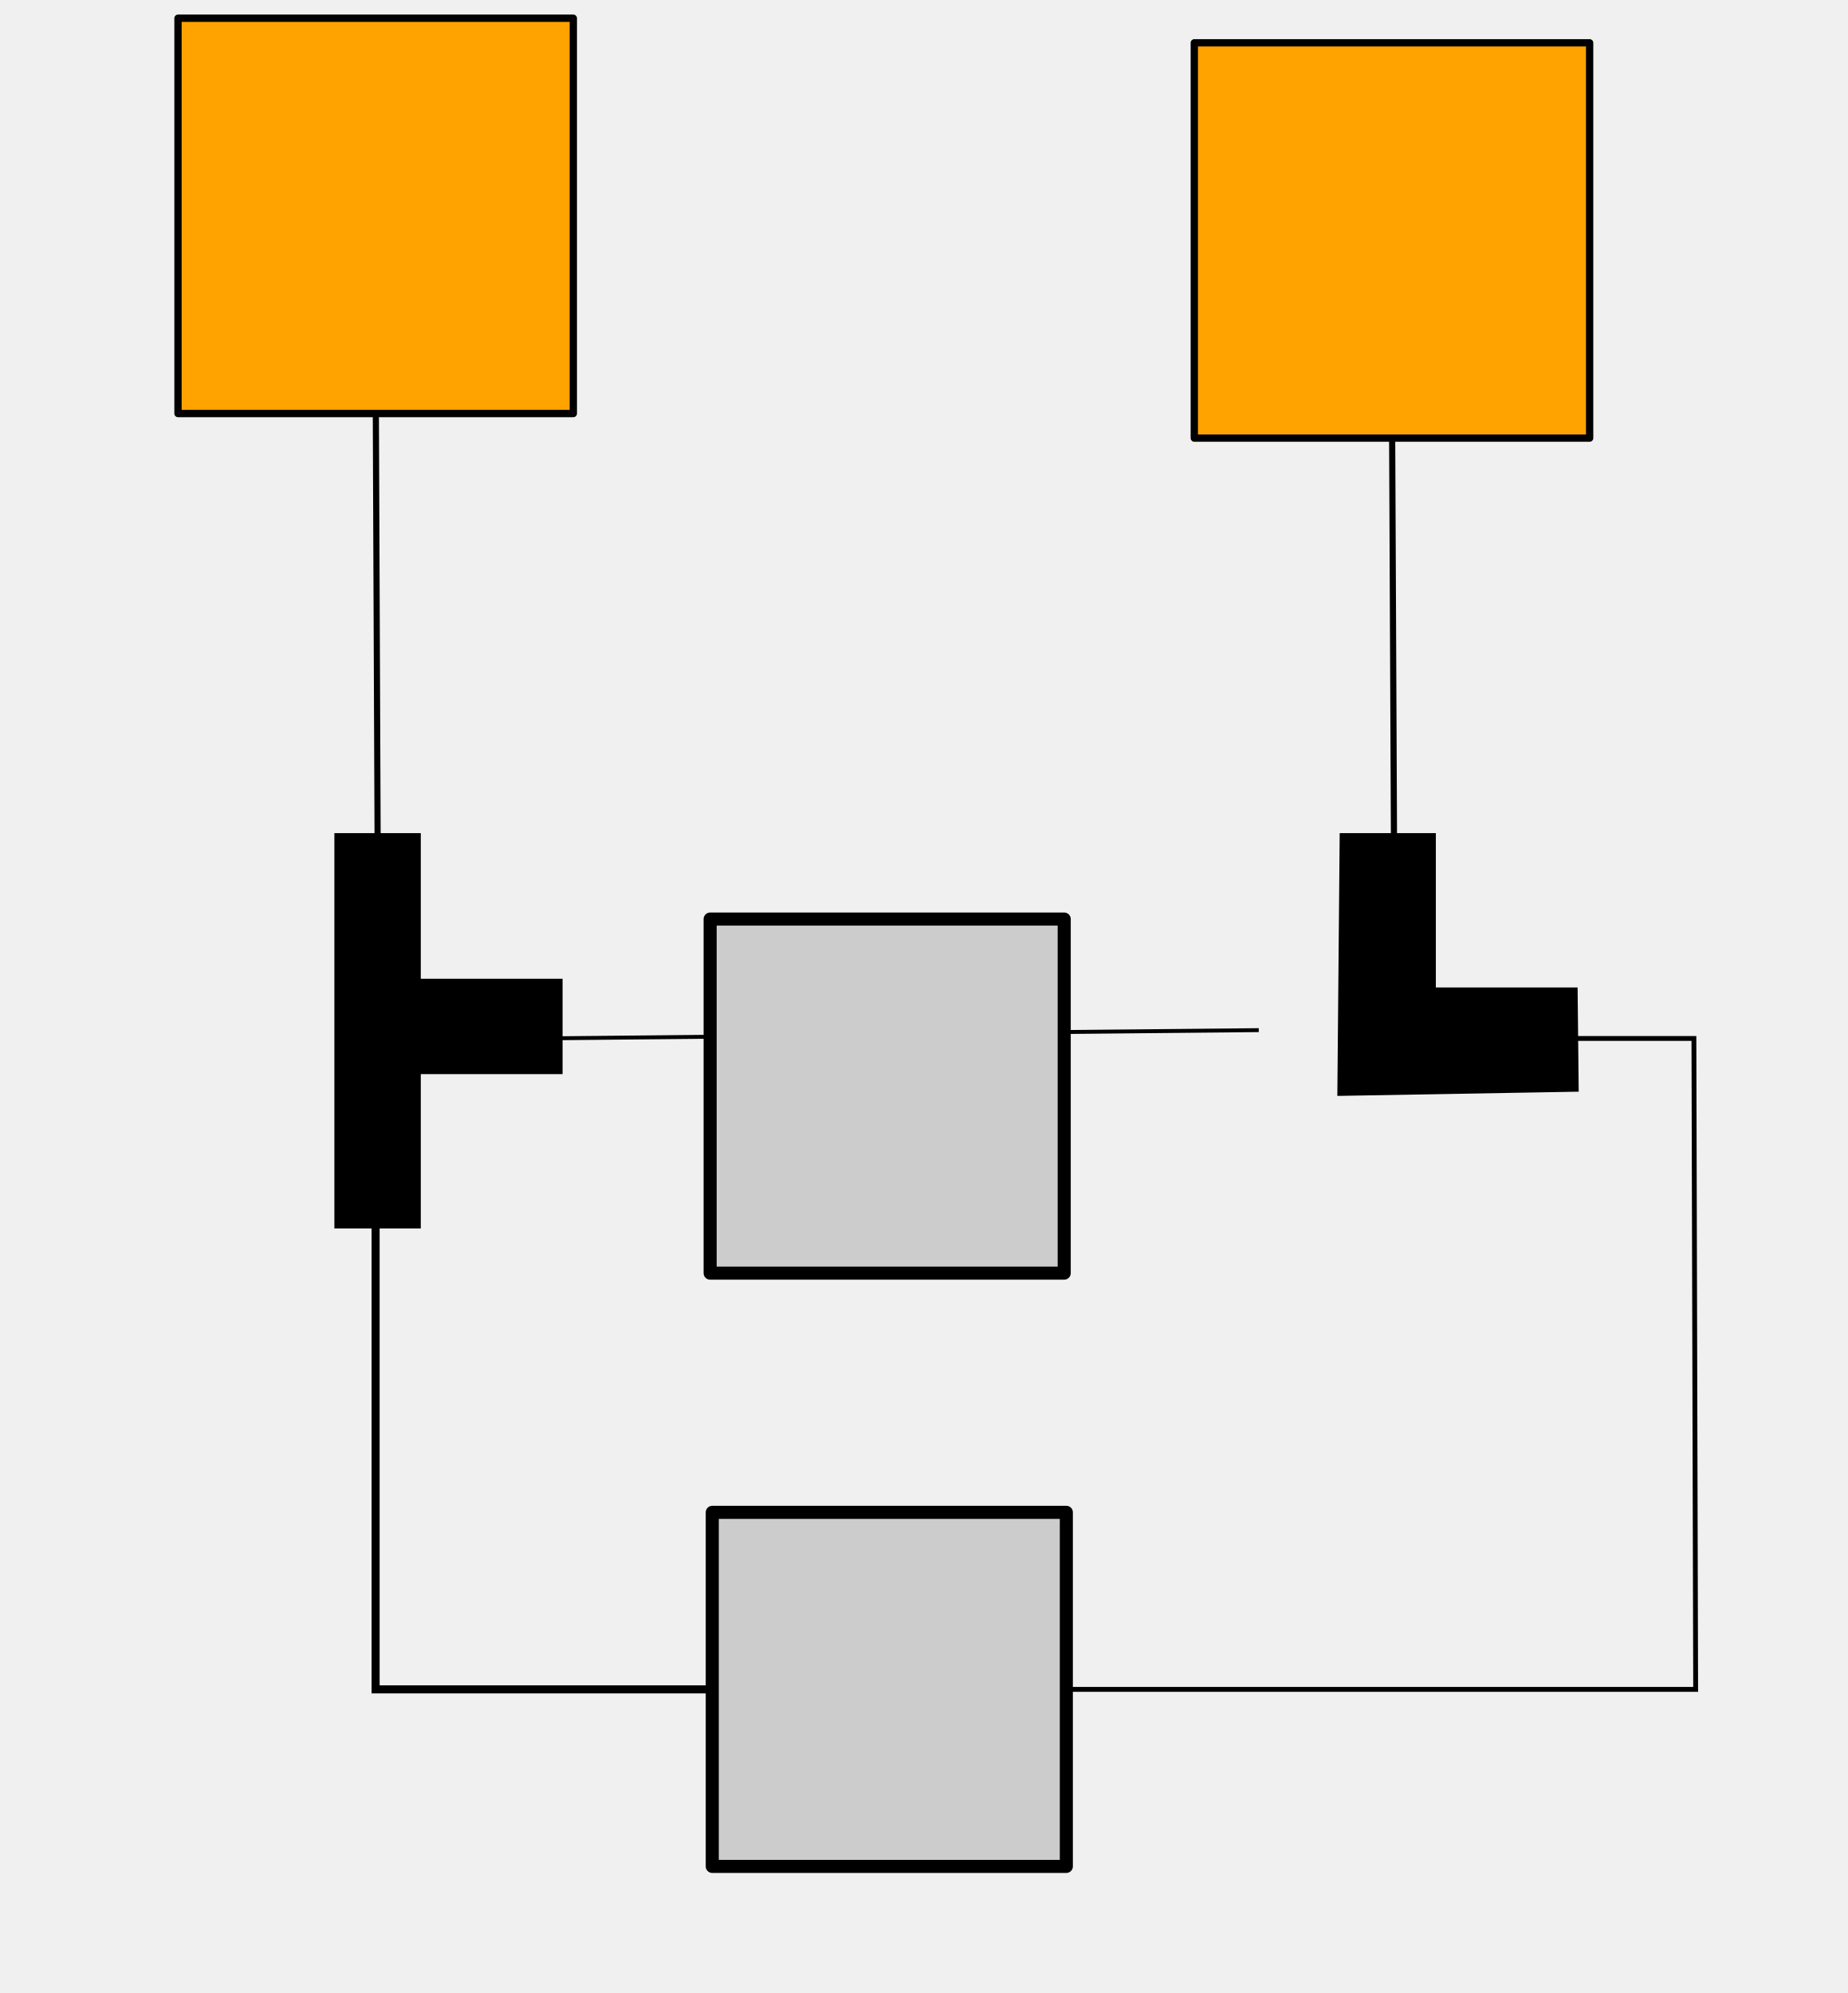
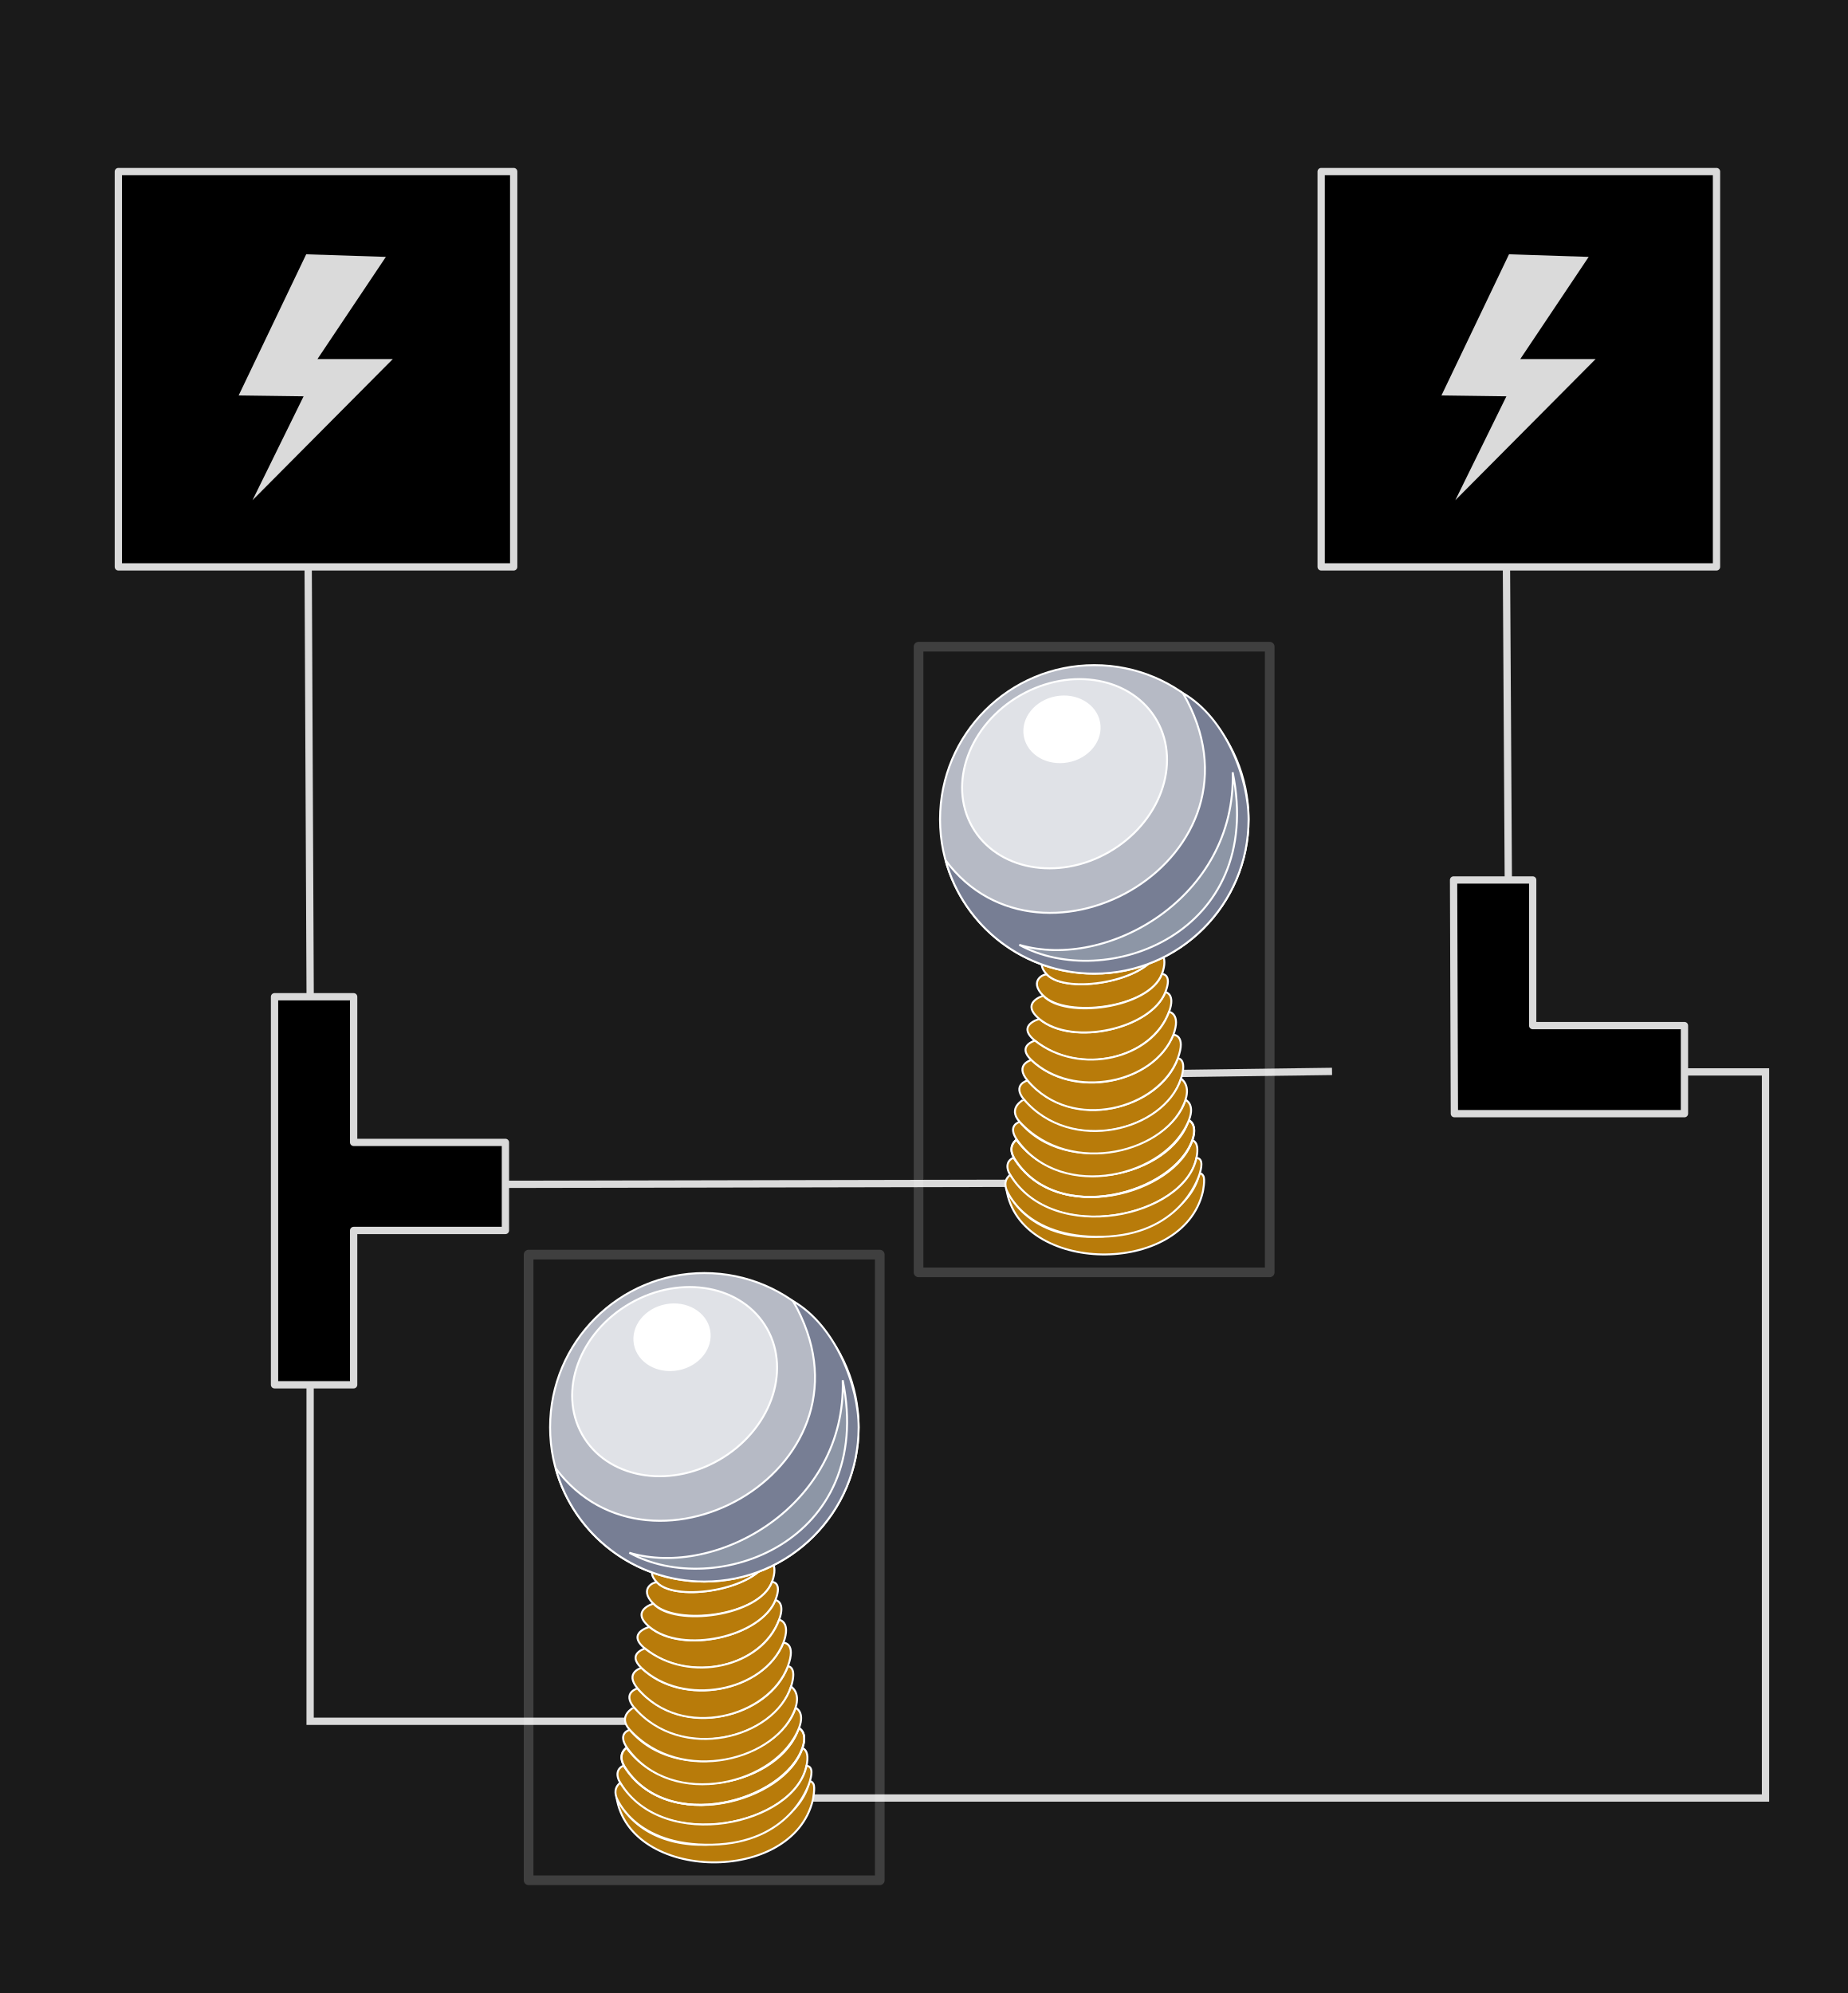
- <svg xmlns="http://www.w3.org/2000/svg" width="253.385" height="273.296" viewBox="0 0 253.385 273.296" id="svg2" version="1.1">
+ <svg xmlns="http://www.w3.org/2000/svg" width="253.385" height="273.296" viewBox="0 0 253.385 273.296" preserveAspectRation="xMidYMid meet" id="svg2" version="1.1">
  <defs id="defs4" />
-   <g transform="translate(-42.68119,12.06823)" id="powerlines">
-     <path id="path4154" d="M 147.343,219.592 L 94.185,219.592 L 94.185,150.977" style="fill:none;fill-rule:evenodd;stroke:#000000;stroke-width:1.103px;stroke-linecap:butt;stroke-linejoin:miter;stroke-opacity:1" />
-     <path style="fill:none;fill-rule:evenodd;stroke:#000000;stroke-width:0.842px;stroke-linecap:butt;stroke-linejoin:miter;stroke-opacity:1" d="M 94.192,38.686 L 94.49,110.317" id="path4173" />
-     <path id="path3380" d="M 146.368,130.034 L 116.122,130.332" style="fill:none;fill-rule:evenodd;stroke:#000000;stroke-width:0.537px;stroke-linecap:butt;stroke-linejoin:miter;stroke-opacity:1" />
-     <path style="fill:none;fill-rule:evenodd;stroke:#000000;stroke-width:0.537px;stroke-linecap:butt;stroke-linejoin:miter;stroke-opacity:1" d="M 215.283,129.192 L 184.143,129.49" id="path3382" />
-     <path id="path3384" d="M 233.551,42.535 L 233.849,108.212" style="fill:none;fill-rule:evenodd;stroke:#000000;stroke-width:0.842px;stroke-linecap:butt;stroke-linejoin:miter;stroke-opacity:1" />
-     <path style="fill:none;fill-rule:evenodd;stroke:#000000;stroke-width:0.664px;stroke-linecap:butt;stroke-linejoin:miter;stroke-opacity:1" d="M 254.936,130.332 L 274.952,130.332 L 275.192,219.592 L 180.222,219.592" id="path3386" />
+   <g id="layer2">
+     <rect style="color:#000000;clip-rule:nonzero;display:inline;overflow:visible;visibility:visible;opacity:1;isolation:auto;mix-blend-mode:normal;color-interpolation:sRGB;color-interpolation-filters:linearRGB;solid-color:#000000;solid-opacity:1;fill:#1a1a1a;fill-opacity:1;fill-rule:nonzero;stroke:none;stroke-width:1.459px;stroke-linecap:butt;stroke-linejoin:miter;stroke-miterlimit:4;stroke-dasharray:none;stroke-dashoffset:0;stroke-opacity:1;color-rendering:auto;image-rendering:auto;shape-rendering:auto;text-rendering:auto;enable-background:accumulate" id="rect4145" width="253.764" height="273.719" x="-0.094" y="-0.371" />
  </g>
-   <g transform="translate(49.25616,29.87879)" id="generators">
-     <rect y="-27.379" x="-24.849" height="54.208" width="54.208" id="rect4209" style="opacity:1;fill:#ffa300;fill-opacity:1;stroke:#000000;stroke-width:1;stroke-linejoin:round;stroke-miterlimit:4;stroke-dasharray:none;stroke-dashoffset:0;stroke-opacity:1" />
-     <rect style="opacity:1;fill:#ffa300;fill-opacity:1;stroke:#000000;stroke-width:1;stroke-linejoin:round;stroke-miterlimit:4;stroke-dasharray:none;stroke-dashoffset:0;stroke-opacity:1" id="rect4153" width="54.208" height="54.208" x="114.509" y="-24.011" />
+   <g transform="translate(-40.68119,12.06823)" id="powerlines">
+     <path style="fill:none;fill-rule:evenodd;stroke:#dadada;stroke-width:1;stroke-linecap:butt;stroke-linejoin:round;stroke-miterlimit:4;stroke-dasharray:none;stroke-opacity:1" d="M 247.228,62.54 L 247.526,112.336" id="path4173" />
+     <path id="path3380" d="M 106.306,150.343 L 179.928,150.194" style="fill:none;fill-rule:evenodd;stroke:#dadada;stroke-width:1;stroke-linecap:butt;stroke-linejoin:round;stroke-miterlimit:4;stroke-dasharray:none;stroke-opacity:1" />
+     <path style="fill:none;fill-rule:evenodd;stroke:#dadada;stroke-width:1;stroke-linecap:butt;stroke-linejoin:round;stroke-miterlimit:4;stroke-dasharray:none;stroke-opacity:1" d="M 223.33,134.852 L 200.854,135.15" id="path3382" />
+     <path id="path3428" d="M 82.93,63.803 L 83.228,128.134" style="fill:none;fill-rule:evenodd;stroke:#dadada;stroke-width:1;stroke-linecap:butt;stroke-linejoin:round;stroke-miterlimit:4;stroke-dasharray:none;stroke-opacity:1" />
+     <path style="fill:none;fill-rule:evenodd;stroke:#dadada;stroke-width:1px;stroke-linecap:butt;stroke-linejoin:miter;stroke-opacity:1" d="M 268.245,134.921 L 282.77,134.921 L 282.77,234.49 L 146.779,234.49" id="path4255" />
+     <path style="fill:none;fill-rule:evenodd;stroke:#dadada;stroke-width:1px;stroke-linecap:butt;stroke-linejoin:miter;stroke-opacity:1" d="M 83.205,173.866 L 83.205,223.967 L 127.623,223.967" id="path4264" />
  </g>
-   <g transform="translate(6.732807,16.88752)" id="sockets">
-     <rect style="opacity:1;fill:#cccccc;fill-opacity:1;stroke:#000000;stroke-width:1.791;stroke-linejoin:round;stroke-miterlimit:4;stroke-dasharray:none;stroke-dashoffset:0;stroke-opacity:1" id="rect4216" width="48.552" height="48.552" x="90.642" y="109.141" />
-     <rect y="190.496" x="90.933" height="48.552" width="48.552" id="rect4171" style="opacity:1;fill:#cccccc;fill-opacity:1;stroke:#000000;stroke-width:1.791;stroke-linejoin:round;stroke-miterlimit:4;stroke-dasharray:none;stroke-dashoffset:0;stroke-opacity:1" />
+   <g transform="translate(120.5585,34.16972)" id="generators">
+     <rect y="-10.643" x="-104.329" height="54.209" width="54.209" id="rect4209" style="opacity:1;fill:#000000;fill-opacity:1;stroke:#dadada;stroke-width:1;stroke-linejoin:round;stroke-miterlimit:4;stroke-dasharray:none;stroke-dashoffset:0;stroke-opacity:1" />
+     <rect style="opacity:1;fill:#000000;fill-opacity:1;stroke:#dadada;stroke-width:1;stroke-linejoin:round;stroke-miterlimit:4;stroke-dasharray:none;stroke-dashoffset:0;stroke-opacity:1" id="rect4210" width="54.209" height="54.209" x="60.602" y="-10.643" />
  </g>
-   <g transform="translate(-155.0181,23.4722)" id="switches">
-     <path style="fill:#000000;fill-opacity:1;fill-rule:evenodd;stroke:#000000;stroke-width:1px;stroke-linecap:butt;stroke-linejoin:miter;stroke-opacity:1" d="M 338.899,126.299 L 370.987,125.736 L 370.845,112.436 L 351.403,112.436 L 351.403,91.274 L 339.215,91.274 Z" id="path3368" />
-     <path id="path4148-3" d="M 201.369,91.274 L 212.217,91.274 L 212.217,111.244 L 231.659,111.244 L 231.659,123.32 L 212.217,123.32 L 212.217,144.483 L 201.369,144.483 Z" style="fill:#000000;fill-opacity:1;fill-rule:evenodd;stroke:#000000;stroke-width:1px;stroke-linecap:butt;stroke-linejoin:miter;stroke-opacity:1" />
+   <g id="switches">
+     <path style="fill:#000000;fill-opacity:1;fill-rule:evenodd;stroke:#dadada;stroke-width:1;stroke-linecap:butt;stroke-linejoin:round;stroke-miterlimit:4;stroke-dasharray:none;stroke-opacity:1" d="M 199.316,120.667 L 210.164,120.667 L 210.164,140.637 L 230.974,140.637 L 230.974,152.714 L 199.427,152.714 Z" id="path4234" />
+     <path id="path4148-3-4" d="M 37.644,136.683 L 48.492,136.683 L 48.492,156.654 L 69.303,156.654 L 69.303,168.73 L 48.492,168.73 L 48.492,189.893 L 37.644,189.893 Z" style="fill:#000000;fill-opacity:1;fill-rule:evenodd;stroke:#dadada;stroke-width:1;stroke-linecap:butt;stroke-linejoin:round;stroke-miterlimit:4;stroke-dasharray:none;stroke-opacity:1" />
+   </g>
+   <g id="layer1">
+     <g transform="matrix(0.4067321,0,0,0.4067321,39.77584,35.18327)" id="g4243-6" style="stroke:#ffffff;stroke-width:0.661;stroke-miterlimit:4;stroke-dasharray:none;stroke-opacity:1">
+       <path id="path4245-3" d="M 241.495,314.36 C 254.132,341.538 302.032,330.68 306.498,309.238 C 306.498,309.238 307.175,308.73 307.874,309.936 C 308.593,311.164 307.704,315.355 307.704,315.355 C 300.931,344.078 245.813,343.147 241.495,314.36 Z" style="fill:#b87b0a;fill-opacity:1;fill-rule:evenodd;stroke:#ffffff;stroke-width:0.661;stroke-linecap:butt;stroke-linejoin:miter;stroke-miterlimit:4;stroke-dasharray:none;stroke-opacity:1" />
+       <path id="path4247-5" d="M 305.566,303.904 C 306.18,300.877 305.969,298.634 304.169,297.893 C 298.56,315.948 258.407,327.356 243.929,303.777 C 241.771,304.73 241.114,306.825 242.765,309.619 C 257.116,333.791 301.566,323.546 305.566,303.904 Z" style="fill:#b87b0a;fill-opacity:1;fill-rule:evenodd;stroke:#ffffff;stroke-width:0.661;stroke-linecap:butt;stroke-linejoin:miter;stroke-miterlimit:4;stroke-dasharray:none;stroke-opacity:1" />
+       <path id="path4249-3" d="M 243.993,303.819 C 258.407,327.356 297.989,315.757 304.212,297.829 C 306.074,292.432 302.963,291.119 302.963,291.119 C 296.846,310 260.355,318.742 244.903,297.766 C 244.903,297.766 241.771,299.734 243.972,303.714 Z" style="fill:#b87b0a;fill-opacity:1;fill-rule:evenodd;stroke:#ffffff;stroke-width:0.661;stroke-miterlimit:4;stroke-dasharray:none;stroke-opacity:1" />
+       <path id="path4251-55" d="M 243.993,303.819 C 258.407,327.356 297.989,315.757 304.212,297.829 C 306.074,292.432 302.963,291.119 302.963,291.119 C 296.846,310 260.355,318.742 244.903,297.766 C 244.903,297.766 241.771,299.734 243.972,303.714" style="fill:none;stroke:#ffffff;stroke-width:0.661;stroke-linecap:butt;stroke-linejoin:miter;stroke-miterlimit:4;stroke-dasharray:none;stroke-opacity:1" />
+       <path id="path4253-0" d="M 253.92,249.21 C 261.604,256.872 289.691,253.422 293.946,241.865 C 296.338,235.346 292.655,234.16 292.655,234.16 C 288.612,244.532 261.752,248.765 255.254,242.14 C 254.534,241.505 248.713,244.003 253.92,249.21 Z" style="fill:#b87b0a;fill-opacity:1;fill-rule:evenodd;stroke:#ffffff;stroke-width:0.661;stroke-linecap:butt;stroke-linejoin:miter;stroke-miterlimit:4;stroke-dasharray:none;stroke-opacity:1" />
+       <path id="path4255-3" d="M 245.983,291.733 C 261.709,310.529 296.401,301.745 301.862,284.283 C 301.862,284.283 305.143,285.658 303.069,291.035 C 295.66,310.211 260.376,318.911 245.199,297.977 C 241.495,292.855 245.983,291.733 245.983,291.733 Z" style="fill:#b87b0a;fill-opacity:1;fill-rule:evenodd;stroke:#ffffff;stroke-width:0.661;stroke-linecap:butt;stroke-linejoin:miter;stroke-miterlimit:4;stroke-dasharray:none;stroke-opacity:1" />
+       <path id="path4257-3" d="M 247.358,284.134 C 262.831,303.1 294.877,294.697 300.359,277.171 C 302.54,270.249 299.28,270.313 299.28,270.313 C 293.142,287.331 263.911,295.48 248.607,277.763 C 248.607,277.763 243.337,279.181 247.358,284.134 Z" style="fill:#b87b0a;fill-opacity:1;fill-rule:evenodd;stroke:#ffffff;stroke-width:0.661;stroke-linecap:butt;stroke-linejoin:miter;stroke-miterlimit:4;stroke-dasharray:none;stroke-opacity:1" />
+       <path id="path4259-41" d="M 251.105,264.344 C 266.091,276.514 290.475,270.482 296.338,254.628 C 298.603,248.469 295.089,247.982 295.089,247.982 C 290.242,260.301 263.784,266.461 252.608,257.041 C 252.608,257.041 244.67,259.116 251.105,264.344 Z" style="fill:#b87b0a;fill-opacity:1;fill-rule:evenodd;stroke:#ffffff;stroke-width:0.661;stroke-linecap:butt;stroke-linejoin:miter;stroke-miterlimit:4;stroke-dasharray:none;stroke-opacity:1" />
+       <path id="path4261-4" d="M 292.655,234.16 C 288.612,244.532 261.731,248.786 255.254,242.14 C 250.597,237.378 256.418,235.832 256.418,235.832 C 263.149,245.146 287.321,240.849 292.655,234.16 Z" style="fill:#b87b0a;fill-opacity:1;fill-rule:evenodd;stroke:#ffffff;stroke-width:0.661;stroke-linecap:butt;stroke-linejoin:miter;stroke-miterlimit:4;stroke-dasharray:none;stroke-opacity:1" />
+       <path id="path4263-5" d="M 242.765,309.598 C 257.413,333.622 301.524,323.631 305.566,303.883 C 308.149,304.052 307.069,307.756 306.709,309.048 C 306.032,311.418 299.555,329.896 273.774,330.468 C 247.676,331.039 241.644,314.847 241.495,314.572 C 240.712,312.243 241.368,310.698 242.765,309.598 Z" style="fill:#b87b0a;fill-opacity:1;fill-rule:evenodd;stroke:#ffffff;stroke-width:0.661;stroke-linecap:butt;stroke-linejoin:miter;stroke-miterlimit:4;stroke-dasharray:none;stroke-opacity:1" />
+       <path id="path4265-2" d="M 301.862,284.283 C 303.598,279.054 300.359,277.171 300.359,277.171 C 294.623,294.612 263.445,302.909 247.38,284.156 C 247.401,284.198 241.644,286.992 245.983,291.733 C 263.403,310.804 296.084,301.766 301.862,284.283 Z" style="fill:#b87b0a;fill-opacity:1;fill-rule:evenodd;stroke:#ffffff;stroke-width:0.661;stroke-linecap:butt;stroke-linejoin:miter;stroke-miterlimit:4;stroke-dasharray:none;stroke-opacity:1" />
+       <path id="path4267-3" d="M 248.607,277.763 C 263.699,295.67 292.972,287.267 299.28,270.313 C 302.243,262.312 297.777,262.375 297.777,262.375 C 291.088,278.927 263.911,284.346 249.898,270.863 C 249.898,270.863 244.099,272.429 248.607,277.763 Z" style="fill:#b87b0a;fill-opacity:1;fill-rule:evenodd;stroke:#ffffff;stroke-width:0.661;stroke-linecap:butt;stroke-linejoin:miter;stroke-miterlimit:4;stroke-dasharray:none;stroke-opacity:1" />
+       <path id="path4269-7" d="M 251.105,264.344 C 266.218,276.345 290.58,270.525 296.338,254.628 C 296.338,254.628 300.444,255.221 297.777,262.375 C 291.088,278.927 264.017,284.24 249.898,270.863 C 244.861,266.101 251.105,264.344 251.105,264.344 Z" style="fill:#b87b0a;fill-opacity:1;fill-rule:evenodd;stroke:#ffffff;stroke-width:0.661;stroke-linecap:butt;stroke-linejoin:miter;stroke-miterlimit:4;stroke-dasharray:none;stroke-opacity:1" />
+       <path id="path4271-5" d="M 252.608,257.041 C 263.868,266.376 290.221,260.301 295.089,247.982 C 297.523,241.823 293.946,241.865 293.946,241.865 C 289.713,253.422 261.265,257.211 253.92,249.21 C 253.92,249.21 245.94,251.496 252.608,257.041 Z" style="fill:#b87b0a;fill-opacity:1;fill-rule:evenodd;stroke:#ffffff;stroke-width:0.661;stroke-linecap:butt;stroke-linejoin:miter;stroke-miterlimit:4;stroke-dasharray:none;stroke-opacity:1" />
+       <path id="path4273-3" d="M 323.134,189.753 C 323.134,218.476 299.851,241.759 271.129,241.759 C 242.406,241.759 219.122,218.476 219.122,189.753 C 219.122,161.03 242.406,137.747 271.129,137.747 C 299.851,137.747 323.134,161.03 323.134,189.753 Z" style="fill:#b6bac5;fill-opacity:1;fill-rule:nonzero;stroke:#ffffff;stroke-width:0.661;stroke-linecap:butt;stroke-linejoin:miter;stroke-miterlimit:4;stroke-dasharray:none;stroke-opacity:1" />
+       <path id="path4275-7" d="M 275.997,200.802 C 258.788,210.644 238.172,206.792 229.938,192.187 C 221.726,177.582 229.007,157.749 246.215,147.907 C 263.424,138.064 284.04,141.917 292.274,156.522 C 300.486,171.126 293.205,190.96 275.997,200.802 Z" style="fill:#e0e2e7;fill-opacity:1;fill-rule:nonzero;stroke:#ffffff;stroke-width:0.661;stroke-linecap:butt;stroke-linejoin:miter;stroke-miterlimit:4;stroke-dasharray:none;stroke-opacity:1" />
+       <path id="path4277-3" d="M 262.239,170.216 C 255.338,171.507 248.819,167.719 247.697,161.729 C 246.575,155.76 251.295,149.854 258.217,148.563 C 265.117,147.272 271.637,151.082 272.758,157.051 C 273.88,163.041 269.16,168.925 262.239,170.216 Z" style="fill:#ffffff;fill-opacity:1;fill-rule:nonzero;stroke:#ffffff;stroke-width:0.661;stroke-linecap:butt;stroke-linejoin:miter;stroke-miterlimit:4;stroke-dasharray:none;stroke-opacity:1" />
+       <path id="path4279-2" d="M 301.037,147.208 C 332.871,202.58 253.603,247.453 220.985,203.553 C 227.187,226.117 247.718,241.759 271.129,241.759 C 299.851,241.759 323.134,218.476 323.134,189.753 C 323.134,176.249 315.663,155.654 301.037,147.208 Z" style="fill:#777e94;fill-opacity:1;fill-rule:evenodd;stroke:#ffffff;stroke-width:0.661;stroke-linecap:butt;stroke-linejoin:miter;stroke-miterlimit:4;stroke-dasharray:none;stroke-opacity:1" />
+       <path id="path4281-5" d="M 317.779,173.878 C 319.049,216.084 275.341,240.849 245.834,232.044 C 274.769,247.982 328.849,228.488 317.779,173.878 Z" style="fill:#8d96a6;fill-opacity:1;fill-rule:evenodd;stroke:#ffffff;stroke-width:0.661;stroke-linecap:butt;stroke-linejoin:miter;stroke-miterlimit:4;stroke-dasharray:none;stroke-opacity:1" />
+     </g>
+     <path id="path4191" d="M 41.986,34.871 L 52.911,35.227 L 43.53,49.239 L 53.861,49.239 L 34.624,68.595 L 41.63,54.345 L 32.724,54.227 Z" style="fill:#dadada;fill-opacity:1;fill-rule:evenodd;stroke:none;stroke-width:1;stroke-linecap:butt;stroke-linejoin:miter;stroke-miterlimit:4;stroke-dasharray:none;stroke-opacity:1" />
+     <path style="fill:#dadada;fill-opacity:1;fill-rule:evenodd;stroke:none;stroke-width:1;stroke-linecap:butt;stroke-linejoin:miter;stroke-miterlimit:4;stroke-dasharray:none;stroke-opacity:1" d="M 206.917,34.871 L 217.842,35.227 L 208.461,49.239 L 218.792,49.239 L 199.554,68.595 L 206.561,54.345 L 197.654,54.227 Z" id="path4212" />
+     <g style="stroke:#ffffff;stroke-width:0.661;stroke-miterlimit:4;stroke-dasharray:none;stroke-opacity:1" id="g4213" transform="matrix(0.4067321,0,0,0.4067321,-13.69425,118.5461)">
+       <path style="fill:#b87b0a;fill-opacity:1;fill-rule:evenodd;stroke:#ffffff;stroke-width:0.661;stroke-linecap:butt;stroke-linejoin:miter;stroke-miterlimit:4;stroke-dasharray:none;stroke-opacity:1" d="M 241.495,314.36 C 254.132,341.538 302.032,330.68 306.498,309.238 C 306.498,309.238 307.175,308.73 307.874,309.936 C 308.593,311.164 307.704,315.355 307.704,315.355 C 300.931,344.078 245.813,343.147 241.495,314.36 Z" id="path4215" />
+       <path style="fill:#b87b0a;fill-opacity:1;fill-rule:evenodd;stroke:#ffffff;stroke-width:0.661;stroke-linecap:butt;stroke-linejoin:miter;stroke-miterlimit:4;stroke-dasharray:none;stroke-opacity:1" d="M 305.566,303.904 C 306.18,300.877 305.969,298.634 304.169,297.893 C 298.56,315.948 258.407,327.356 243.929,303.777 C 241.771,304.73 241.114,306.825 242.765,309.619 C 257.116,333.791 301.566,323.546 305.566,303.904 Z" id="path4217" />
+       <path style="fill:#b87b0a;fill-opacity:1;fill-rule:evenodd;stroke:#ffffff;stroke-width:0.661;stroke-miterlimit:4;stroke-dasharray:none;stroke-opacity:1" d="M 243.993,303.819 C 258.407,327.356 297.989,315.757 304.212,297.829 C 306.074,292.432 302.963,291.119 302.963,291.119 C 296.846,310 260.355,318.742 244.903,297.766 C 244.903,297.766 241.771,299.734 243.972,303.714 Z" id="path4219" />
+       <path style="fill:none;stroke:#ffffff;stroke-width:0.661;stroke-linecap:butt;stroke-linejoin:miter;stroke-miterlimit:4;stroke-dasharray:none;stroke-opacity:1" d="M 243.993,303.819 C 258.407,327.356 297.989,315.757 304.212,297.829 C 306.074,292.432 302.963,291.119 302.963,291.119 C 296.846,310 260.355,318.742 244.903,297.766 C 244.903,297.766 241.771,299.734 243.972,303.714" id="path4221" />
+       <path style="fill:#b87b0a;fill-opacity:1;fill-rule:evenodd;stroke:#ffffff;stroke-width:0.661;stroke-linecap:butt;stroke-linejoin:miter;stroke-miterlimit:4;stroke-dasharray:none;stroke-opacity:1" d="M 253.92,249.21 C 261.604,256.872 289.691,253.422 293.946,241.865 C 296.338,235.346 292.655,234.16 292.655,234.16 C 288.612,244.532 261.752,248.765 255.254,242.14 C 254.534,241.505 248.713,244.003 253.92,249.21 Z" id="path4223" />
+       <path style="fill:#b87b0a;fill-opacity:1;fill-rule:evenodd;stroke:#ffffff;stroke-width:0.661;stroke-linecap:butt;stroke-linejoin:miter;stroke-miterlimit:4;stroke-dasharray:none;stroke-opacity:1" d="M 245.983,291.733 C 261.709,310.529 296.401,301.745 301.862,284.283 C 301.862,284.283 305.143,285.658 303.069,291.035 C 295.66,310.211 260.376,318.911 245.199,297.977 C 241.495,292.855 245.983,291.733 245.983,291.733 Z" id="path4225" />
+       <path style="fill:#b87b0a;fill-opacity:1;fill-rule:evenodd;stroke:#ffffff;stroke-width:0.661;stroke-linecap:butt;stroke-linejoin:miter;stroke-miterlimit:4;stroke-dasharray:none;stroke-opacity:1" d="M 247.358,284.134 C 262.831,303.1 294.877,294.697 300.359,277.171 C 302.54,270.249 299.28,270.313 299.28,270.313 C 293.142,287.331 263.911,295.48 248.607,277.763 C 248.607,277.763 243.337,279.181 247.358,284.134 Z" id="path4227" />
+       <path style="fill:#b87b0a;fill-opacity:1;fill-rule:evenodd;stroke:#ffffff;stroke-width:0.661;stroke-linecap:butt;stroke-linejoin:miter;stroke-miterlimit:4;stroke-dasharray:none;stroke-opacity:1" d="M 251.105,264.344 C 266.091,276.514 290.475,270.482 296.338,254.628 C 298.603,248.469 295.089,247.982 295.089,247.982 C 290.242,260.301 263.784,266.461 252.608,257.041 C 252.608,257.041 244.67,259.116 251.105,264.344 Z" id="path4229" />
+       <path style="fill:#b87b0a;fill-opacity:1;fill-rule:evenodd;stroke:#ffffff;stroke-width:0.661;stroke-linecap:butt;stroke-linejoin:miter;stroke-miterlimit:4;stroke-dasharray:none;stroke-opacity:1" d="M 292.655,234.16 C 288.612,244.532 261.731,248.786 255.254,242.14 C 250.597,237.378 256.418,235.832 256.418,235.832 C 263.149,245.146 287.321,240.849 292.655,234.16 Z" id="path4231" />
+       <path style="fill:#b87b0a;fill-opacity:1;fill-rule:evenodd;stroke:#ffffff;stroke-width:0.661;stroke-linecap:butt;stroke-linejoin:miter;stroke-miterlimit:4;stroke-dasharray:none;stroke-opacity:1" d="M 242.765,309.598 C 257.413,333.622 301.524,323.631 305.566,303.883 C 308.149,304.052 307.069,307.756 306.709,309.048 C 306.032,311.418 299.555,329.896 273.774,330.468 C 247.676,331.039 241.644,314.847 241.495,314.572 C 240.712,312.243 241.368,310.698 242.765,309.598 Z" id="path4233" />
+       <path style="fill:#b87b0a;fill-opacity:1;fill-rule:evenodd;stroke:#ffffff;stroke-width:0.661;stroke-linecap:butt;stroke-linejoin:miter;stroke-miterlimit:4;stroke-dasharray:none;stroke-opacity:1" d="M 301.862,284.283 C 303.598,279.054 300.359,277.171 300.359,277.171 C 294.623,294.612 263.445,302.909 247.38,284.156 C 247.401,284.198 241.644,286.992 245.983,291.733 C 263.403,310.804 296.084,301.766 301.862,284.283 Z" id="path4235" />
+       <path style="fill:#b87b0a;fill-opacity:1;fill-rule:evenodd;stroke:#ffffff;stroke-width:0.661;stroke-linecap:butt;stroke-linejoin:miter;stroke-miterlimit:4;stroke-dasharray:none;stroke-opacity:1" d="M 248.607,277.763 C 263.699,295.67 292.972,287.267 299.28,270.313 C 302.243,262.312 297.777,262.375 297.777,262.375 C 291.088,278.927 263.911,284.346 249.898,270.863 C 249.898,270.863 244.099,272.429 248.607,277.763 Z" id="path4237" />
+       <path style="fill:#b87b0a;fill-opacity:1;fill-rule:evenodd;stroke:#ffffff;stroke-width:0.661;stroke-linecap:butt;stroke-linejoin:miter;stroke-miterlimit:4;stroke-dasharray:none;stroke-opacity:1" d="M 251.105,264.344 C 266.218,276.345 290.58,270.525 296.338,254.628 C 296.338,254.628 300.444,255.221 297.777,262.375 C 291.088,278.927 264.017,284.24 249.898,270.863 C 244.861,266.101 251.105,264.344 251.105,264.344 Z" id="path4239" />
+       <path style="fill:#b87b0a;fill-opacity:1;fill-rule:evenodd;stroke:#ffffff;stroke-width:0.661;stroke-linecap:butt;stroke-linejoin:miter;stroke-miterlimit:4;stroke-dasharray:none;stroke-opacity:1" d="M 252.608,257.041 C 263.868,266.376 290.221,260.301 295.089,247.982 C 297.523,241.823 293.946,241.865 293.946,241.865 C 289.713,253.422 261.265,257.211 253.92,249.21 C 253.92,249.21 245.94,251.496 252.608,257.041 Z" id="path4241" />
+       <path style="fill:#b6bac5;fill-opacity:1;fill-rule:nonzero;stroke:#ffffff;stroke-width:0.661;stroke-linecap:butt;stroke-linejoin:miter;stroke-miterlimit:4;stroke-dasharray:none;stroke-opacity:1" d="M 323.134,189.753 C 323.134,218.476 299.851,241.759 271.129,241.759 C 242.406,241.759 219.122,218.476 219.122,189.753 C 219.122,161.03 242.406,137.747 271.129,137.747 C 299.851,137.747 323.134,161.03 323.134,189.753 Z" id="path4243" />
+       <path style="fill:#e0e2e7;fill-opacity:1;fill-rule:nonzero;stroke:#ffffff;stroke-width:0.661;stroke-linecap:butt;stroke-linejoin:miter;stroke-miterlimit:4;stroke-dasharray:none;stroke-opacity:1" d="M 275.997,200.802 C 258.788,210.644 238.172,206.792 229.938,192.187 C 221.726,177.582 229.007,157.749 246.215,147.907 C 263.424,138.064 284.04,141.917 292.274,156.522 C 300.486,171.126 293.205,190.96 275.997,200.802 Z" id="path4245" />
+       <path style="fill:#ffffff;fill-opacity:1;fill-rule:nonzero;stroke:#ffffff;stroke-width:0.661;stroke-linecap:butt;stroke-linejoin:miter;stroke-miterlimit:4;stroke-dasharray:none;stroke-opacity:1" d="M 262.239,170.216 C 255.338,171.507 248.819,167.719 247.697,161.729 C 246.575,155.76 251.295,149.854 258.217,148.563 C 265.117,147.272 271.637,151.082 272.758,157.051 C 273.88,163.041 269.16,168.925 262.239,170.216 Z" id="path4247" />
+       <path style="fill:#777e94;fill-opacity:1;fill-rule:evenodd;stroke:#ffffff;stroke-width:0.661;stroke-linecap:butt;stroke-linejoin:miter;stroke-miterlimit:4;stroke-dasharray:none;stroke-opacity:1" d="M 301.037,147.208 C 332.871,202.58 253.603,247.453 220.985,203.553 C 227.187,226.117 247.718,241.759 271.129,241.759 C 299.851,241.759 323.134,218.476 323.134,189.753 C 323.134,176.249 315.663,155.654 301.037,147.208 Z" id="path4249" />
+       <path style="fill:#8d96a6;fill-opacity:1;fill-rule:evenodd;stroke:#ffffff;stroke-width:0.661;stroke-linecap:butt;stroke-linejoin:miter;stroke-miterlimit:4;stroke-dasharray:none;stroke-opacity:1" d="M 317.779,173.878 C 319.049,216.084 275.341,240.849 245.834,232.044 C 274.769,247.982 328.849,228.488 317.779,173.878 Z" id="path4251" />
+     </g>
+   </g>
+   <g transform="translate(8.732807,16.88752)" id="sockets">
+     <rect y="71.791" x="117.22" height="85.798" width="48.152" id="rect4171" style="opacity:1;fill:#cccccc;fill-opacity:0;stroke:#ffffff;stroke-width:1.324;stroke-linejoin:round;stroke-miterlimit:4;stroke-dasharray:none;stroke-dashoffset:0;stroke-opacity:0.161" />
+     <rect style="opacity:1;fill:#cccccc;fill-opacity:0;stroke:#ffffff;stroke-width:1.324;stroke-linejoin:round;stroke-miterlimit:4;stroke-dasharray:none;stroke-dashoffset:0;stroke-opacity:0.161" id="rect4253" width="48.152" height="85.798" x="63.75" y="155.154" />
  </g>
</svg>
